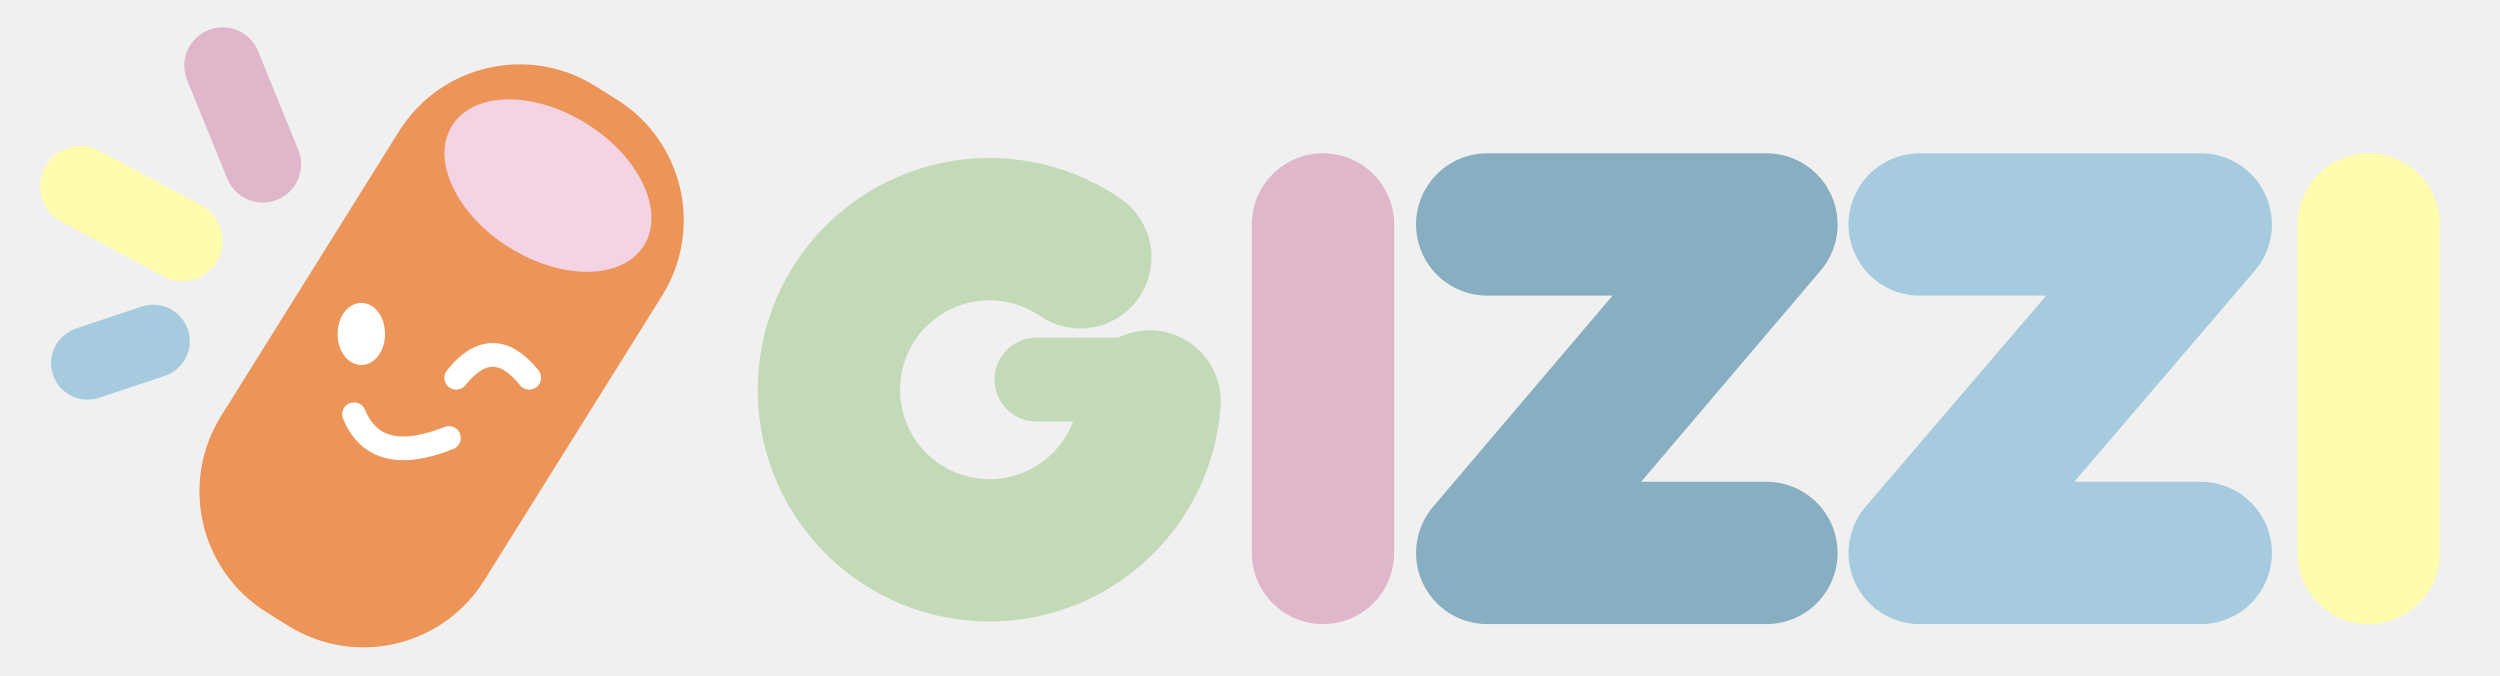
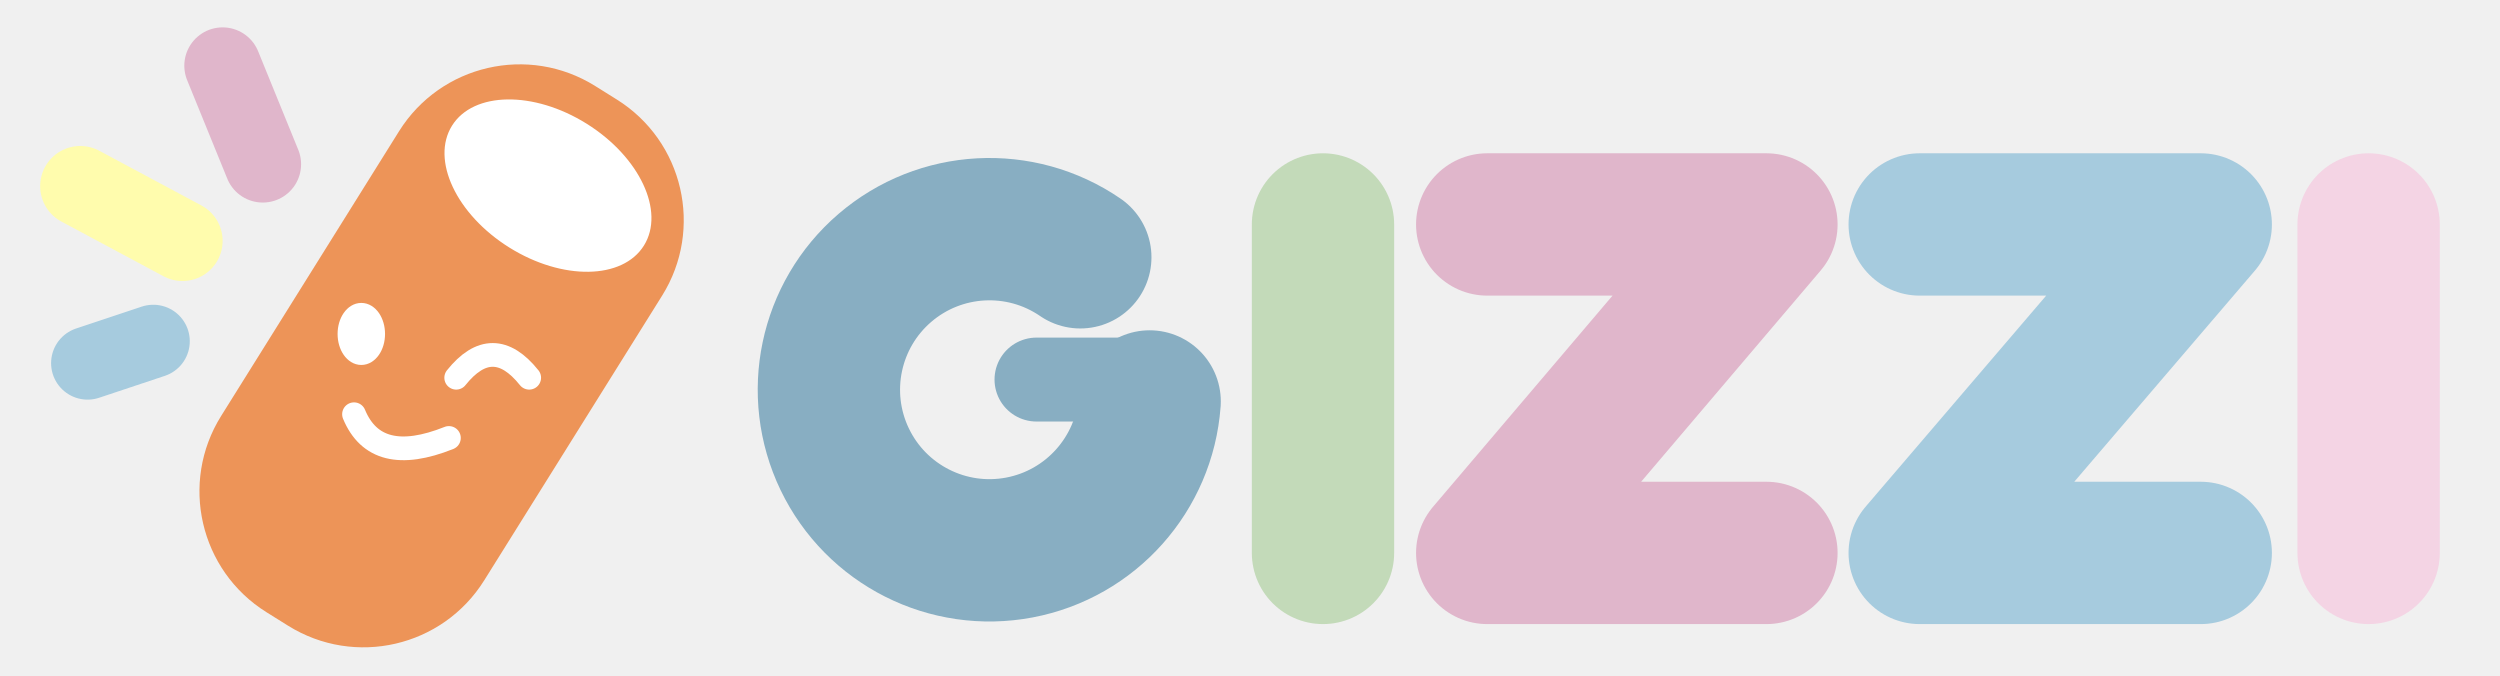
<svg xmlns="http://www.w3.org/2000/svg" viewBox="120 80 1370 370" role="img" aria-label="gizzi">
  <g fill="none" stroke-linecap="round" stroke-linejoin="round">
    <path d="M242 116 L264 170" stroke="#E0B6CB" stroke-width="42" />
    <path d="M164 182 L220 212" stroke="#FFFCAD" stroke-width="44" />
    <path d="M168 279 L204 267" stroke="#A6CBDE" stroke-width="40" />
  </g>
  <g transform="rotate(32 362 275)">
    <rect x="277" y="105" width="170" height="340" rx="78" fill="#ED9458" />
-     <ellipse cx="362" cy="165" rx="62" ry="40" fill="#F4D4E4" />
+     <ellipse cx="362" cy="165" rx="62" ry="40" fill="#FFFFFF" />
  </g>
  <g fill="none" stroke="#FFFFFF" stroke-linecap="round" stroke-width="13">
    <ellipse cx="318" cy="263" rx="9" ry="13" fill="#FFFFFF" stroke-width="8" />
    <path d="M370 287 Q390 262 410 287" />
    <path d="M314 307 Q326 336 366 320" />
  </g>
  <g fill="none" stroke-linecap="round" stroke-linejoin="round" stroke-width="78">
-     <path d="M712 221 A88 88 0 1 0 750 300" stroke="#C3DAB9" />
-     <path d="M688 288 L750 288" stroke="#C3DAB9" stroke-width="46" />
-     <path d="M845 203 L845 383" stroke="#E0B6CB" />
-     <path d="M935 203 L1088 203 L935 383 L1088 383" stroke="#88AEC2" />
+     <path d="M712 221 A88 88 0 1 0 750 300" stroke="#88AEC2" />
+     <path d="M688 288 L750 288" stroke="#88AEC2" stroke-width="46" />
+     <path d="M845 203 L845 383" stroke="#C3DAB9" />
+     <path d="M935 203 L1088 203 L935 383 L1088 383" stroke="#E0B6CB" />
    <path d="M1172 203 L1326 203 L1172 383 L1326 383" stroke="#A6CBDE" />
-     <path d="M1418 203 L1418 383" stroke="#FFFCAD" />
+     <path d="M1418 203 L1418 383" stroke="#F4D4E4" />
  </g>
</svg>
